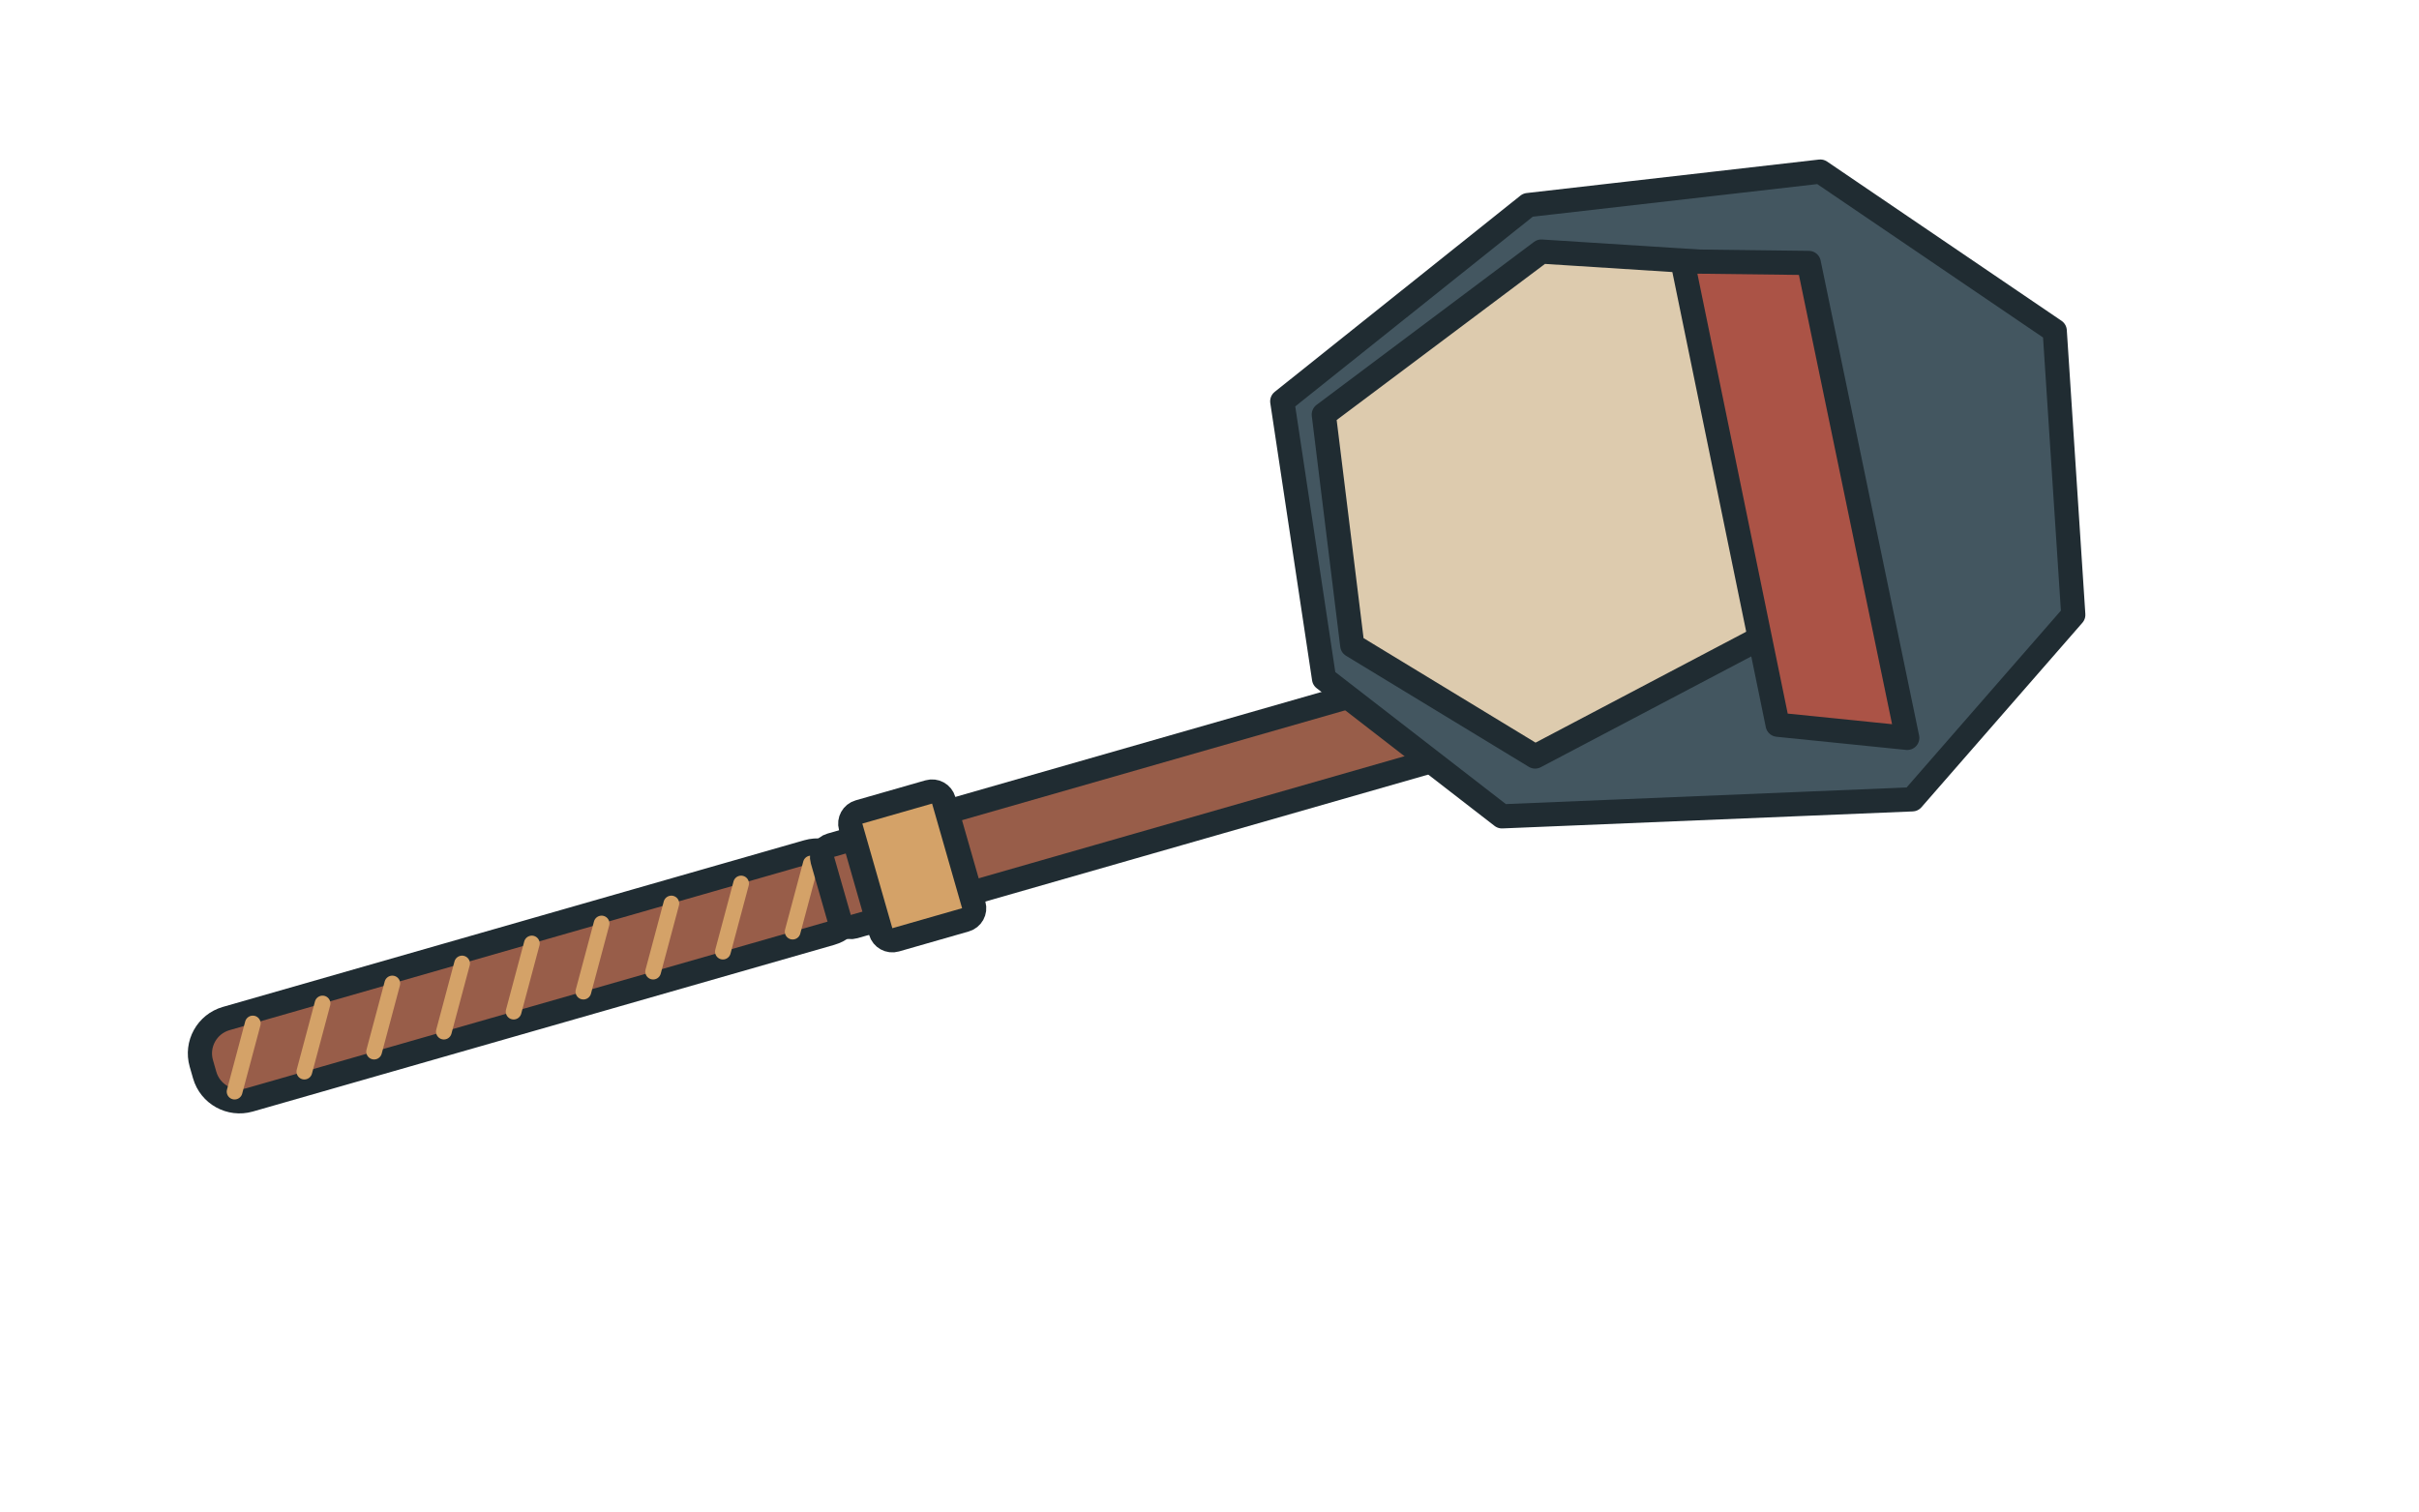
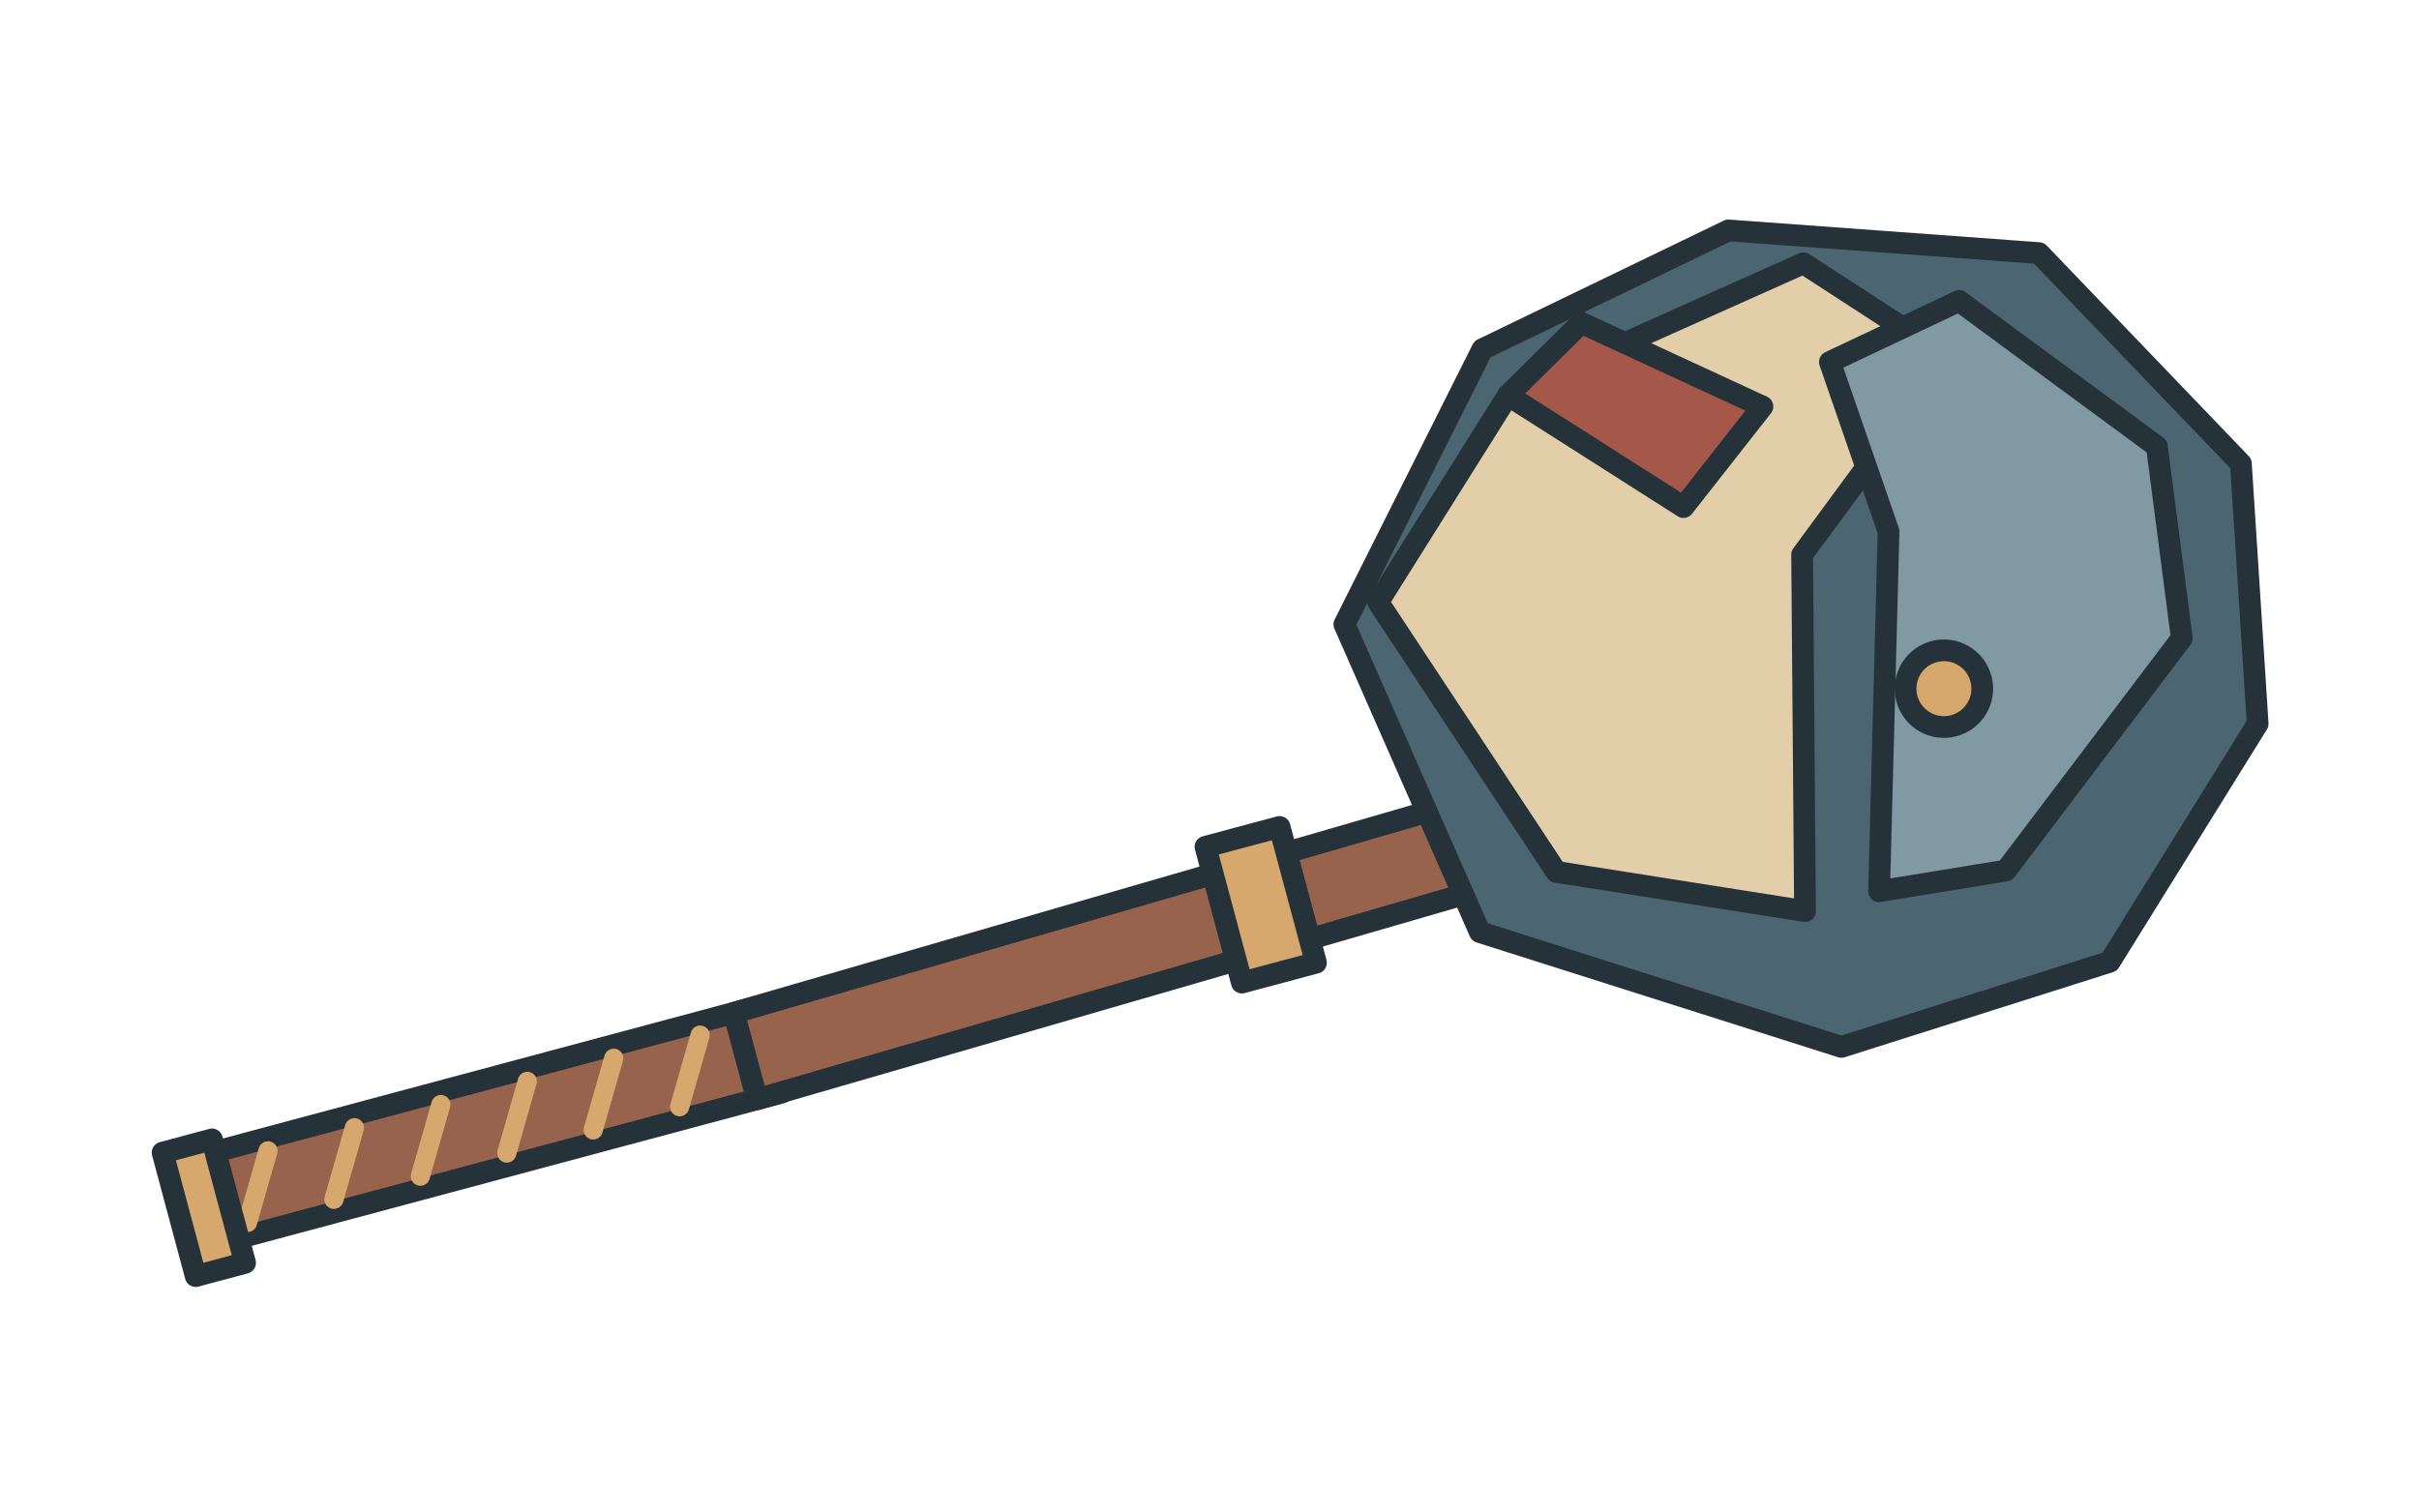
- <svg xmlns="http://www.w3.org/2000/svg" viewBox="0 0 200 125">
-   <g transform="rotate(-16 100 63)" stroke="#202c32" stroke-width="2" stroke-linejoin="round" stroke-linecap="round">
-     <rect x="13" y="61" width="56" height="7" rx="3" fill="#985d49" />
-     <path d="M18 62l-3 5" stroke="#d4a268" stroke-width="1.3" fill="none" />
-     <path d="M24 62l-3 5" stroke="#d4a268" stroke-width="1.3" fill="none" />
-     <path d="M30 62l-3 5" stroke="#d4a268" stroke-width="1.3" fill="none" />
-     <path d="M36 62l-3 5" stroke="#d4a268" stroke-width="1.3" fill="none" />
-     <path d="M42 62l-3 5" stroke="#d4a268" stroke-width="1.3" fill="none" />
-     <path d="M48 62l-3 5" stroke="#d4a268" stroke-width="1.3" fill="none" />
-     <path d="M54 62l-3 5" stroke="#d4a268" stroke-width="1.3" fill="none" />
-     <path d="M60 62l-3 5" stroke="#d4a268" stroke-width="1.3" fill="none" />
-     <path d="M66 62l-3 5" stroke="#d4a268" stroke-width="1.3" fill="none" />
-     <rect x="67" y="61" width="89" height="7" rx="1" fill="#985d49" />
-     <rect x="70" y="59" width="8" height="11" rx="1" fill="#d4a268" />
-     <rect x="131" y="59" width="8" height="11" rx="1" fill="#d4a268" />
-     <path d="M114 36l24 -10 24 4 15 18 -5 23 -17 11 -33 -8 -11 -15Z" fill="#435660" />
-     <path d="M117 38l21 -8 14 5 -2 30 -24 5 -12 -13Z" fill="#ddcbae" />
-     <path d="M149 34l10 3 -3 40 -10 -4Z" fill="#ab5346" />
+ <svg xmlns="http://www.w3.org/2000/svg" viewBox="-0.62 -6.64 189.24 118.27">
+   <g transform="rotate(-15 100 60)" stroke="#26323a" stroke-width="1.7" stroke-linejoin="round" stroke-linecap="round">
+     <path d="M12 61h45v7h-45Z" fill="#98634d" />
+     <path d="M17 62l-3 5" fill="none" stroke="#d7a86e" stroke-width="1.5" />
+     <path d="M24 62l-3 5" fill="none" stroke="#d7a86e" stroke-width="1.5" />
+     <path d="M31 62l-3 5" fill="none" stroke="#d7a86e" stroke-width="1.5" />
+     <path d="M38 62l-3 5" fill="none" stroke="#d7a86e" stroke-width="1.5" />
+     <path d="M45 62l-3 5" fill="none" stroke="#d7a86e" stroke-width="1.5" />
+     <path d="M52 62l-3 5" fill="none" stroke="#d7a86e" stroke-width="1.5" />
+     <path d="M9 60h4v10h-4Z" fill="#d7a86e" />
+     <path d="M55 61l98 -2 0 7 -98 2Z" fill="#98634d" />
+     <path d="M94 58h6v11h-6Z" fill="#d7a86e" />
+     <path d="M109 44l16 -18 21 -4 23 8 11 20 -4 20 -16 15 -22 1 -25 -16Z" fill="#4c6671" />
+     <path d="M112 43l14 -13 25 -4 9 10 -15 12 -7 27 -18 -8Z" fill="#e2cfaa" />
+     <path d="M151 34l11 -2 12 15 -2 15 -18 14 -10 -1 8 -27Z" fill="#8099a3" />
+     <path d="M126 30l7 -4 12 10 -8 6Z" fill="#a55849" />
+     <circle cx="153" cy="61" r="3" fill="#d7a86e" />
  </g>
</svg>
